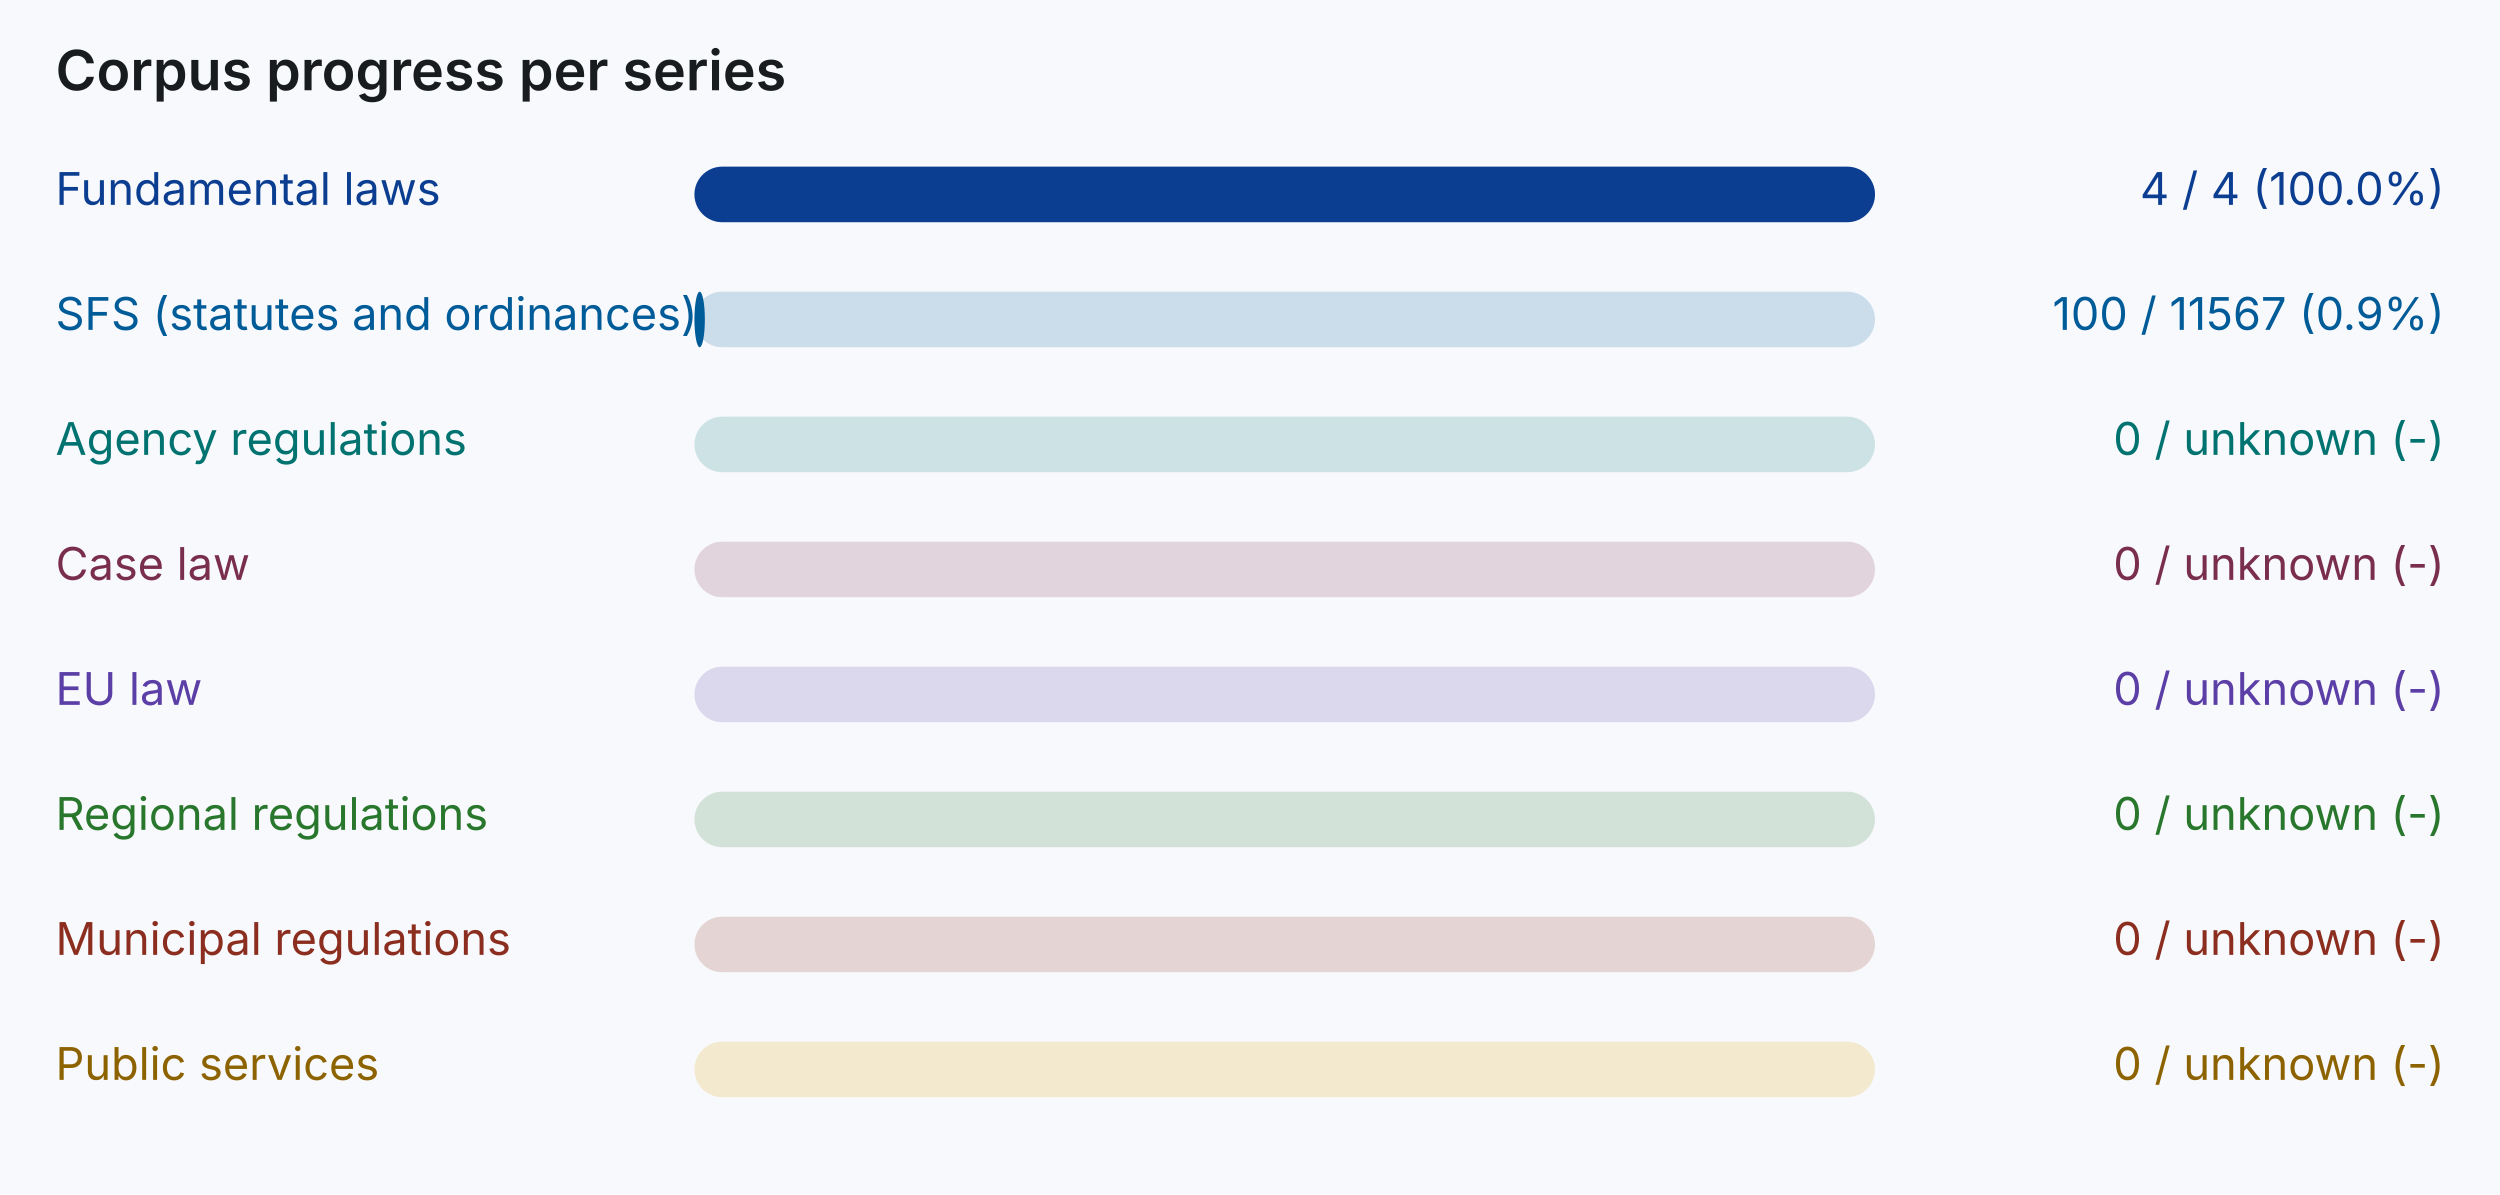
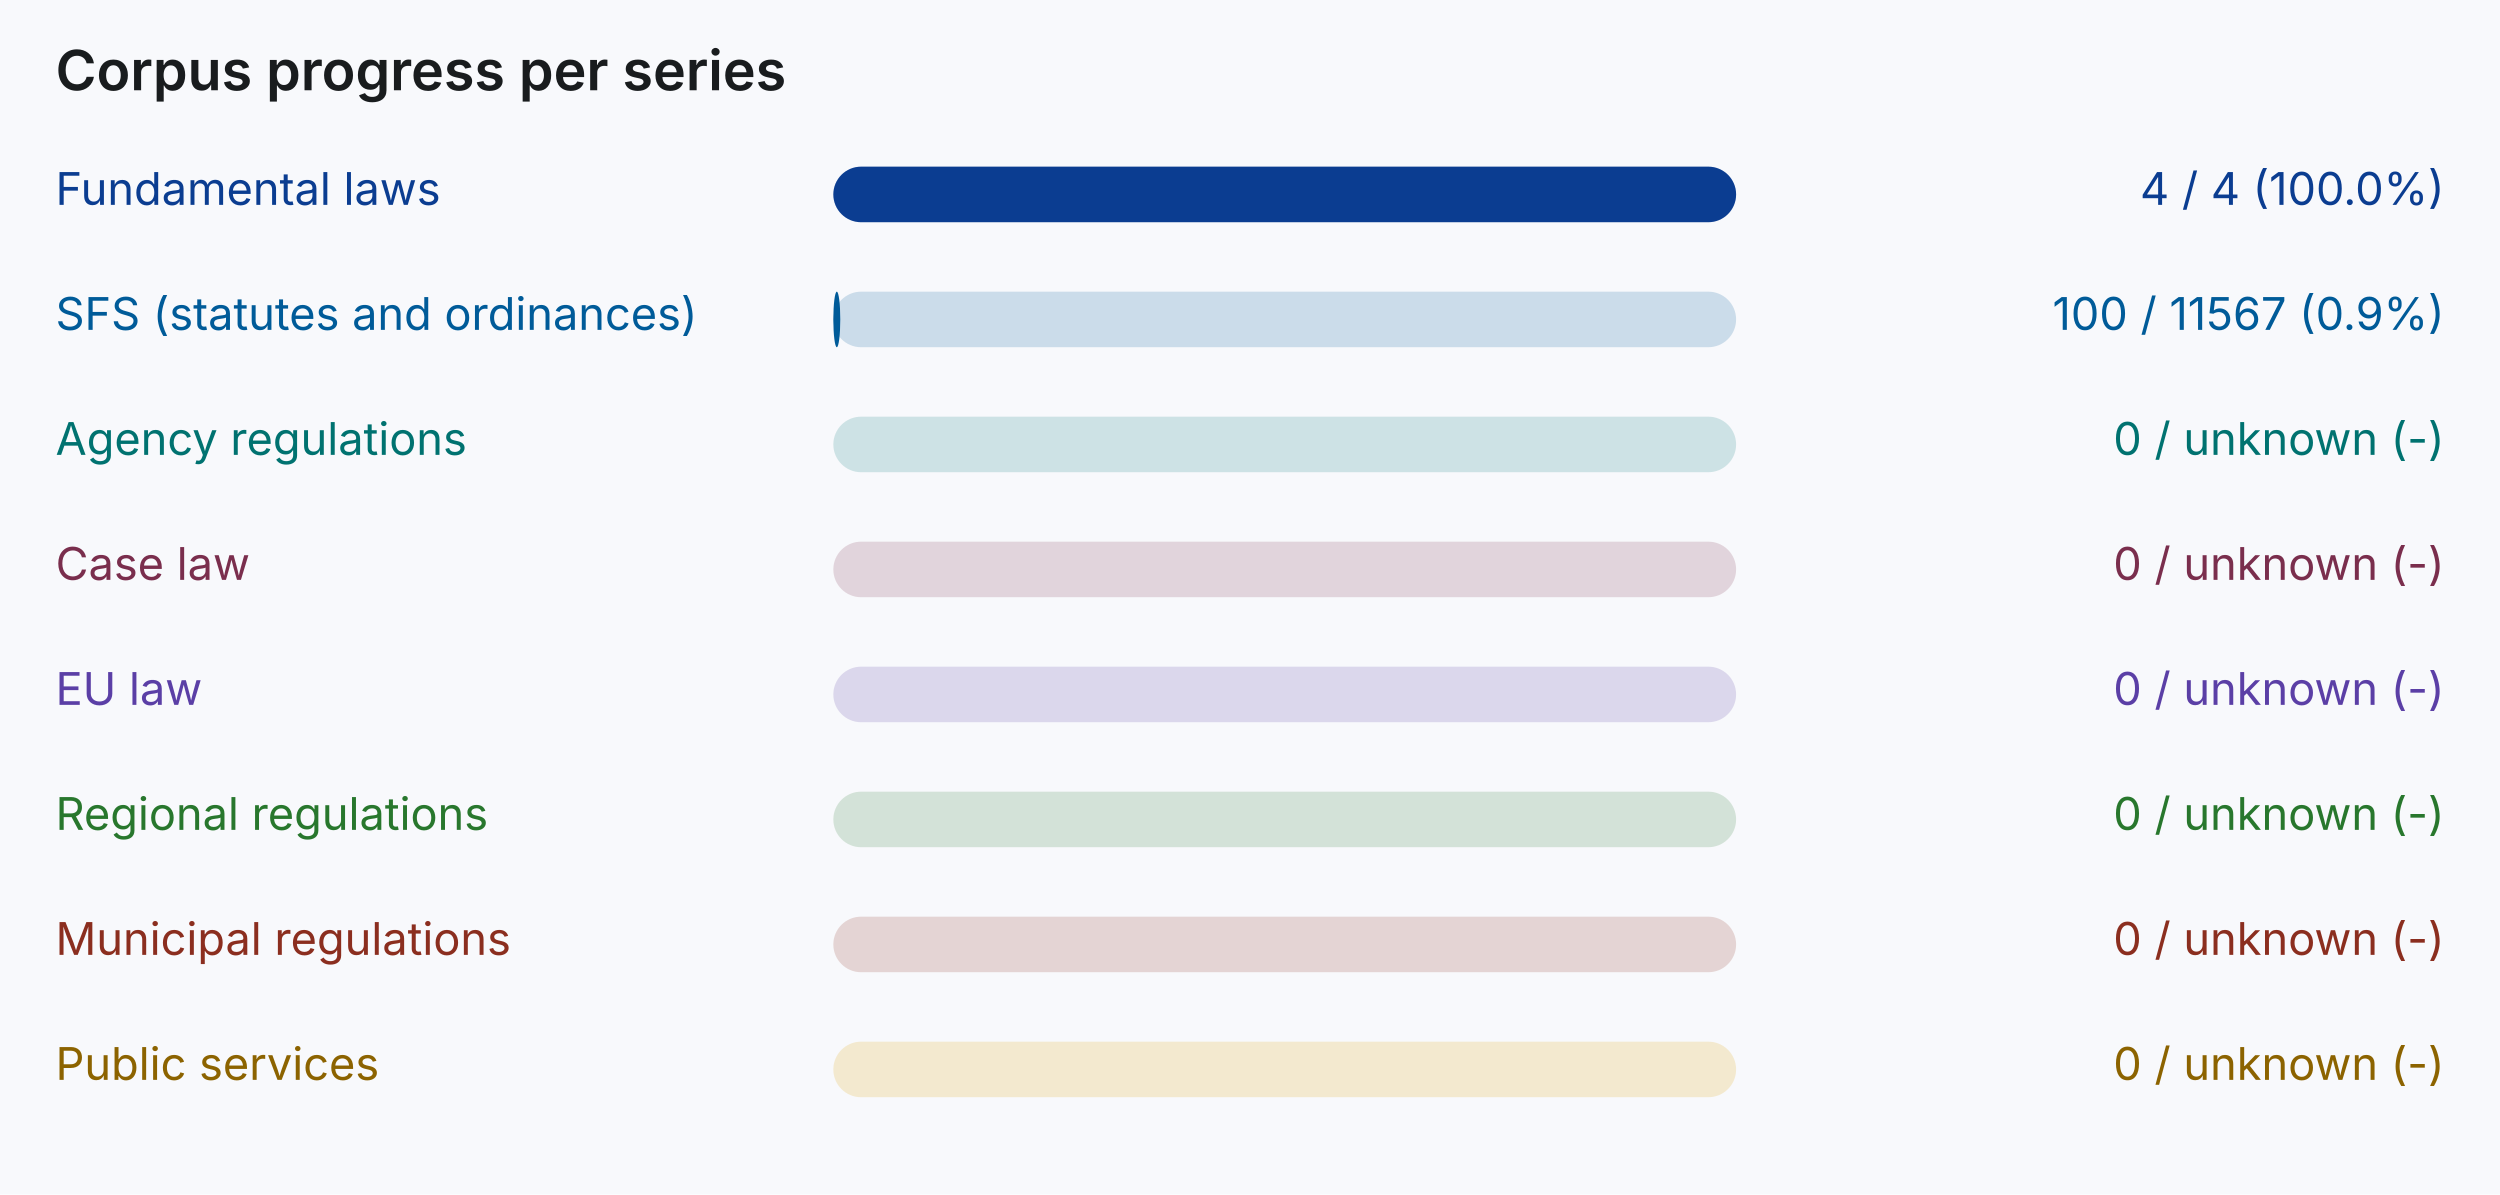
<svg xmlns="http://www.w3.org/2000/svg" width="720" height="344" viewBox="0 0 720 344" role="img" aria-label="Corpus progress per series">
  <rect width="720" height="344" fill="#f8f9fc" />
  <g font-family="Inter, system-ui, sans-serif" font-size="13">
    <text x="16" y="26" font-size="16" font-weight="600" fill="#191c1e">Corpus progress per series</text>
    <text x="16" y="59" fill="#0b3d91">Fundamental laws</text>
-     <rect x="200" y="48" width="340" height="16" rx="8" fill="#0b3d91" fill-opacity="0.18" />
-     <rect x="200" y="48" width="340" height="16" rx="8" fill="#0b3d91" />
+     <rect x="240" y="48" width="260" height="16" rx="8" fill="#0b3d91" fill-opacity="0.18" />
+     <rect x="240" y="48" width="260" height="16" rx="8" fill="#0b3d91" />
    <text x="704" y="59" text-anchor="end" fill="#0b3d91">4 / 4 (100.0%)</text>
    <text x="16" y="95" fill="#005b99">SFS (statutes and ordinances)</text>
-     <rect x="200" y="84" width="340" height="16" rx="8" fill="#005b99" fill-opacity="0.18" />
-     <rect x="200" y="84" width="3" height="16" rx="8" fill="#005b99" />
+     <rect x="240" y="84" width="260" height="16" rx="8" fill="#005b99" fill-opacity="0.18" />
+     <rect x="240" y="84" width="2" height="16" rx="8" fill="#005b99" />
    <text x="704" y="95" text-anchor="end" fill="#005b99">100 / 11567 (0.9%)</text>
    <text x="16" y="131" fill="#007270">Agency regulations</text>
-     <rect x="200" y="120" width="340" height="16" rx="8" fill="#0f7c7a" fill-opacity="0.18" />
+     <rect x="240" y="120" width="260" height="16" rx="8" fill="#0f7c7a" fill-opacity="0.18" />
    <text x="704" y="131" text-anchor="end" fill="#007270">0 / unknown (-)</text>
    <text x="16" y="167" fill="#7a2e4d">Case law</text>
-     <rect x="200" y="156" width="340" height="16" rx="8" fill="#7a2e4d" fill-opacity="0.18" />
+     <rect x="240" y="156" width="260" height="16" rx="8" fill="#7a2e4d" fill-opacity="0.18" />
    <text x="704" y="167" text-anchor="end" fill="#7a2e4d">0 / unknown (-)</text>
    <text x="16" y="203" fill="#5b3fa6">EU law</text>
-     <rect x="200" y="192" width="340" height="16" rx="8" fill="#5b3fa6" fill-opacity="0.18" />
+     <rect x="240" y="192" width="260" height="16" rx="8" fill="#5b3fa6" fill-opacity="0.18" />
    <text x="704" y="203" text-anchor="end" fill="#5b3fa6">0 / unknown (-)</text>
    <text x="16" y="239" fill="#28772d">Regional regulations</text>
-     <rect x="200" y="228" width="340" height="16" rx="8" fill="#2e7d32" fill-opacity="0.18" />
+     <rect x="240" y="228" width="260" height="16" rx="8" fill="#2e7d32" fill-opacity="0.18" />
    <text x="704" y="239" text-anchor="end" fill="#28772d">0 / unknown (-)</text>
    <text x="16" y="275" fill="#8b2e1f">Municipal regulations</text>
-     <rect x="200" y="264" width="340" height="16" rx="8" fill="#8b2e1f" fill-opacity="0.18" />
+     <rect x="240" y="264" width="260" height="16" rx="8" fill="#8b2e1f" fill-opacity="0.18" />
    <text x="704" y="275" text-anchor="end" fill="#8b2e1f">0 / unknown (-)</text>
    <text x="16" y="311" fill="#8c6300">Public services</text>
-     <rect x="200" y="300" width="340" height="16" rx="8" fill="#e0a100" fill-opacity="0.18" />
+     <rect x="240" y="300" width="260" height="16" rx="8" fill="#e0a100" fill-opacity="0.18" />
    <text x="704" y="311" text-anchor="end" fill="#8c6300">0 / unknown (-)</text>
  </g>
</svg>
